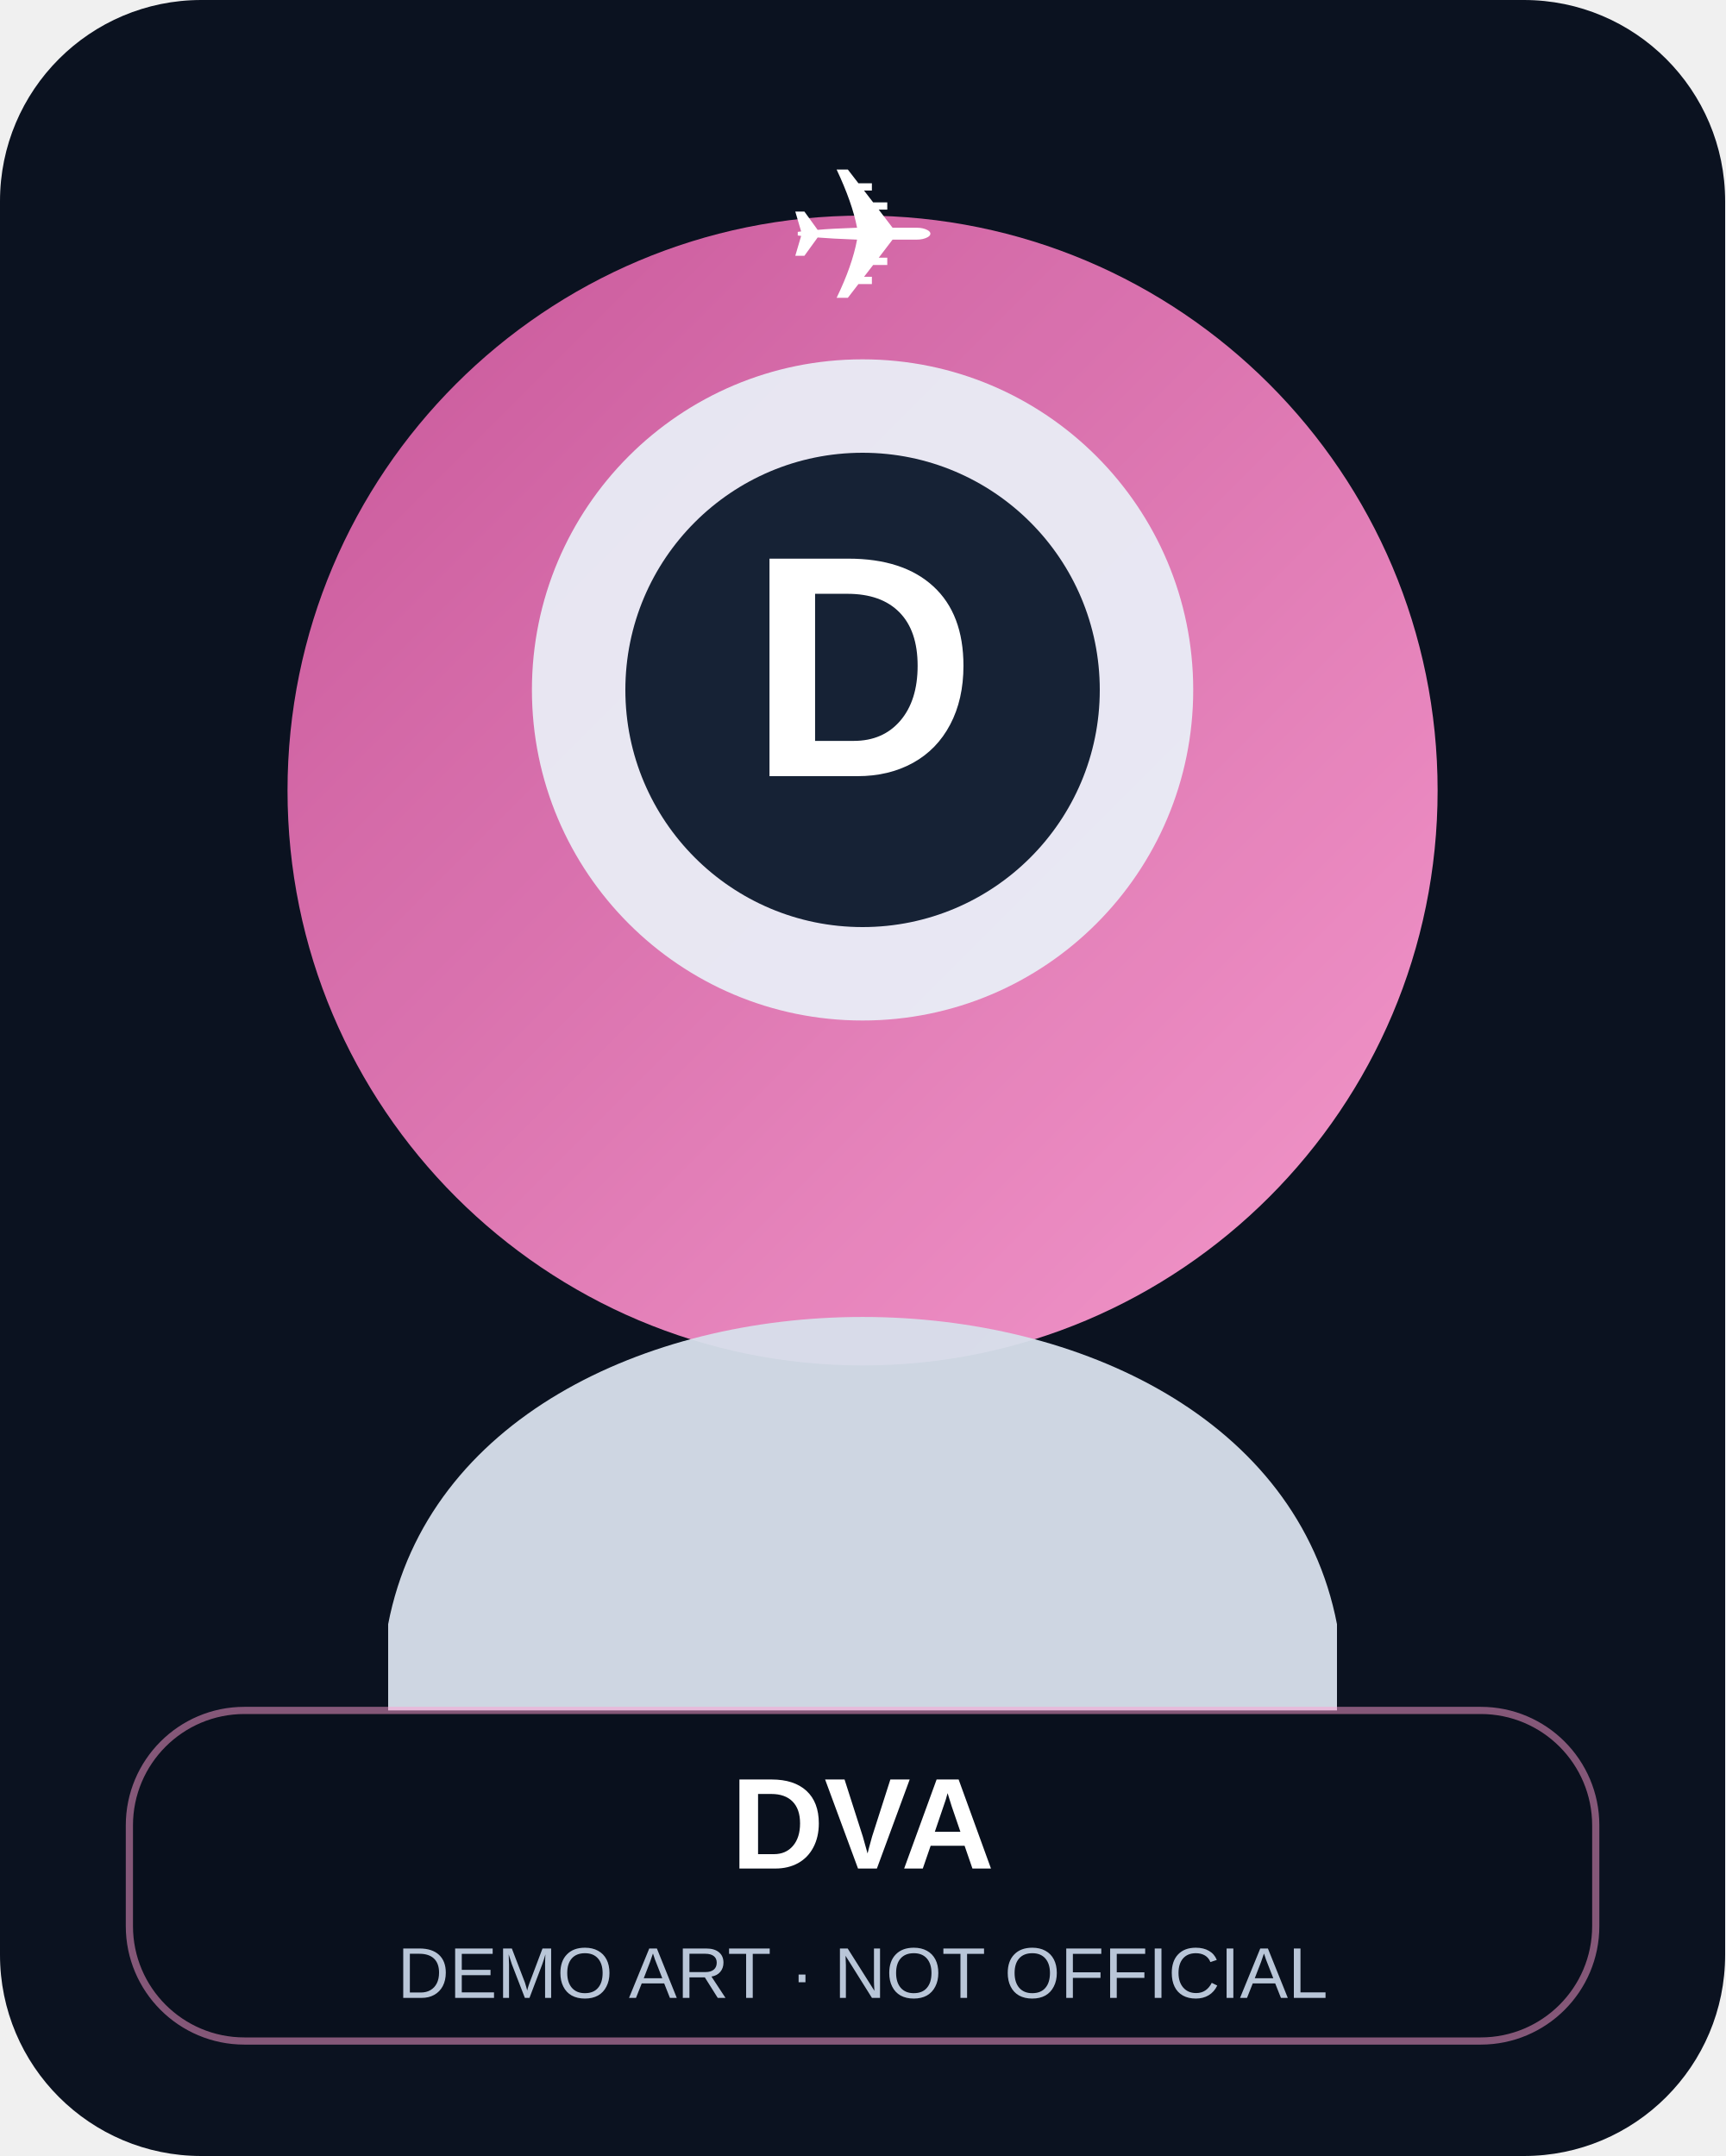
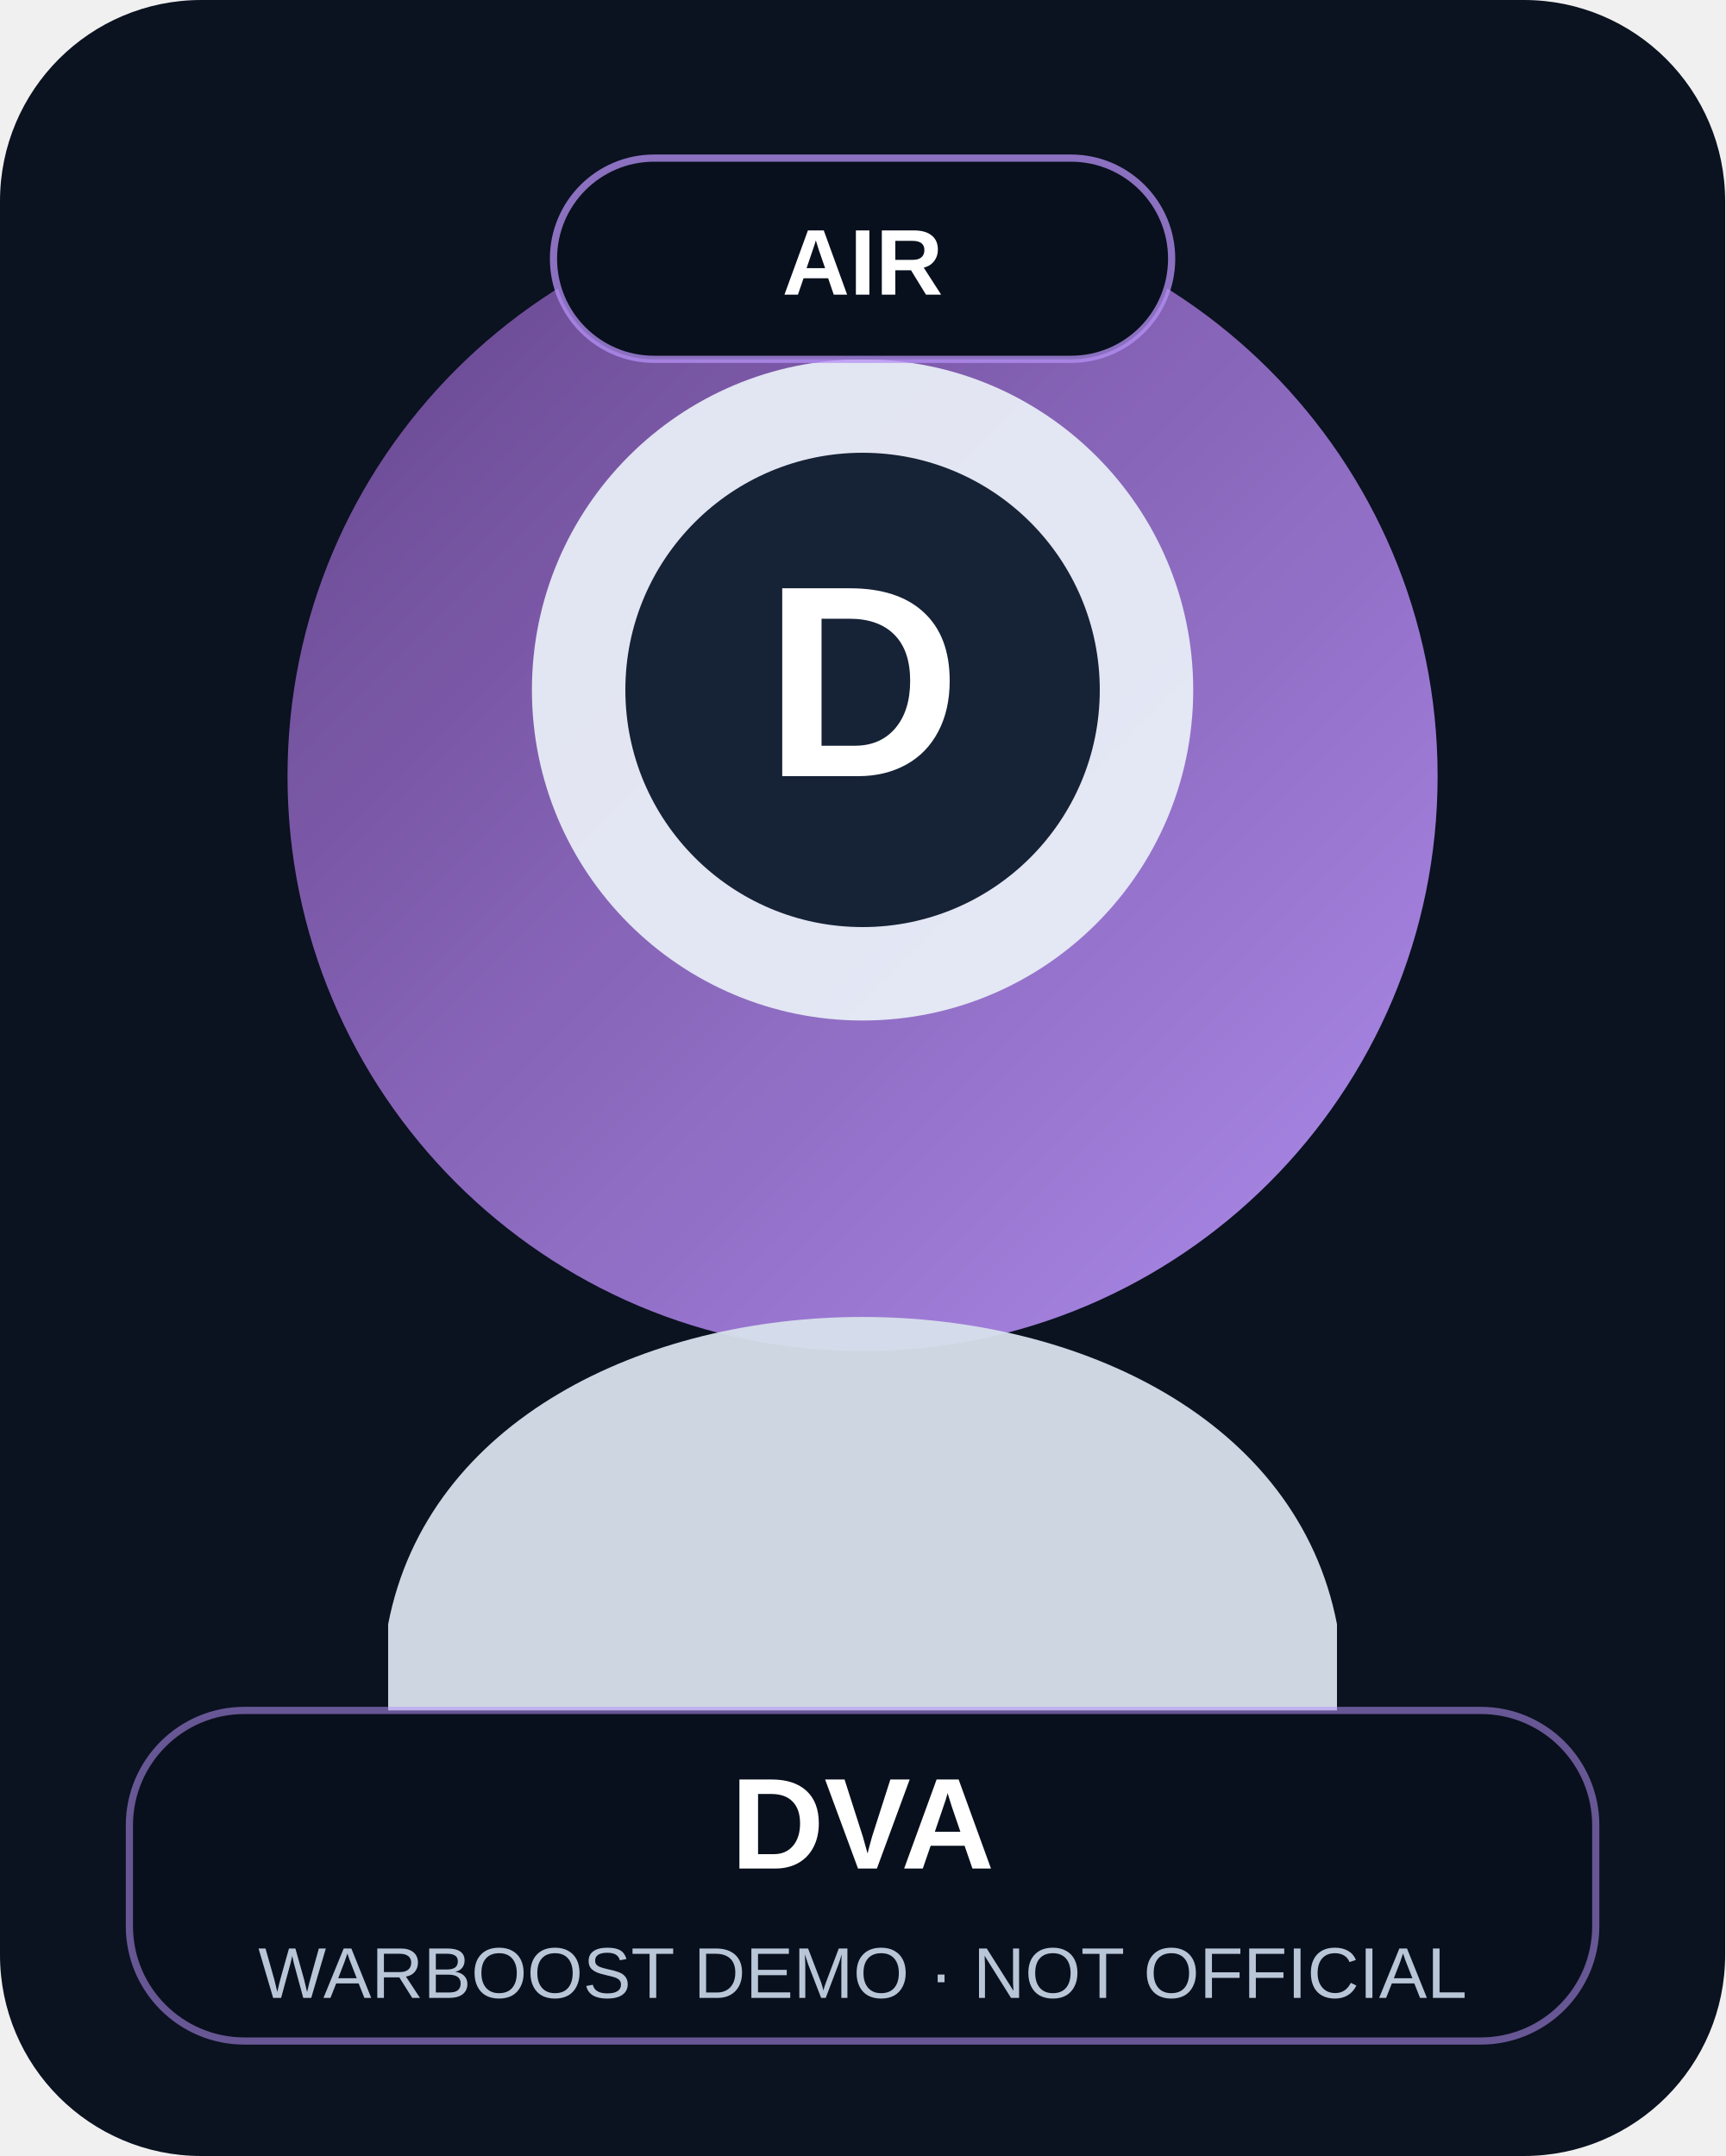
- <svg xmlns="http://www.w3.org/2000/svg" width="240" height="300" viewBox="0 0 240 300">
+ <svg xmlns="http://www.w3.org/2000/svg" width="240" height="300" viewBox="0 0 240 300" role="img" aria-label="DVA WarBoost demo visual">
  <defs>
    <linearGradient id="g" x1="0" y1="0" x2="1" y2="1">
-       <stop stop-color="#d05a9f" />
-       <stop offset="1" stop-color="#ff9fd3" />
+       <stop stop-color="#69458f" />
+       <stop offset="1" stop-color="#b590f5" />
    </linearGradient>
  </defs>
  <rect width="240" height="300" rx="28" fill="#0b1220" />
-   <circle cx="120" cy="110" r="80" fill="url(#g)" opacity=".95" />
+   <circle cx="120" cy="108" r="80" fill="url(#g)" opacity=".96" />
  <circle cx="120" cy="96" r="46" fill="#e9eef6" opacity=".94" />
  <path d="M54 226c11-57 121-57 132 0v38H54z" fill="#d7e0eb" opacity=".95" />
  <circle cx="120" cy="96" r="33" fill="#162235" />
-   <text x="120" y="108" text-anchor="middle" font-size="44" font-family="Arial" font-weight="700" fill="#fff">D</text>
-   <text x="120" y="42" text-anchor="middle" font-size="26" font-family="Arial" fill="#fff">✈</text>
-   <rect x="18" y="238" width="204" height="46" rx="16" fill="#09101d" stroke="#ff9fd3" stroke-opacity=".5" />
-   <text x="120" y="260" text-anchor="middle" font-size="18" font-family="Arial" font-weight="700" fill="#fff">DVA</text>
-   <text x="120" y="278" text-anchor="middle" font-size="10" font-family="Arial" fill="#b9c6d8">DEMO ART · NOT OFFICIAL</text>
+   <text x="120" y="108" text-anchor="middle" font-size="38" font-family="Arial, sans-serif" font-weight="700" fill="#fff">D</text>
+   <rect x="77" y="22" width="86" height="28" rx="14" fill="#09101d" stroke="#b590f5" stroke-opacity=".75" />
+   <text x="120" y="41" text-anchor="middle" font-size="13" font-family="Arial, sans-serif" font-weight="700" fill="#fff">AIR</text>
+   <rect x="18" y="238" width="204" height="46" rx="16" fill="#09101d" stroke="#b590f5" stroke-opacity=".55" />
+   <text x="120" y="260" text-anchor="middle" font-size="18" font-family="Arial, sans-serif" font-weight="700" fill="#fff">DVA</text>
+   <text x="120" y="278" text-anchor="middle" font-size="10" font-family="Arial, sans-serif" fill="#b9c6d8">WARBOOST DEMO · NOT OFFICIAL</text>
</svg>
